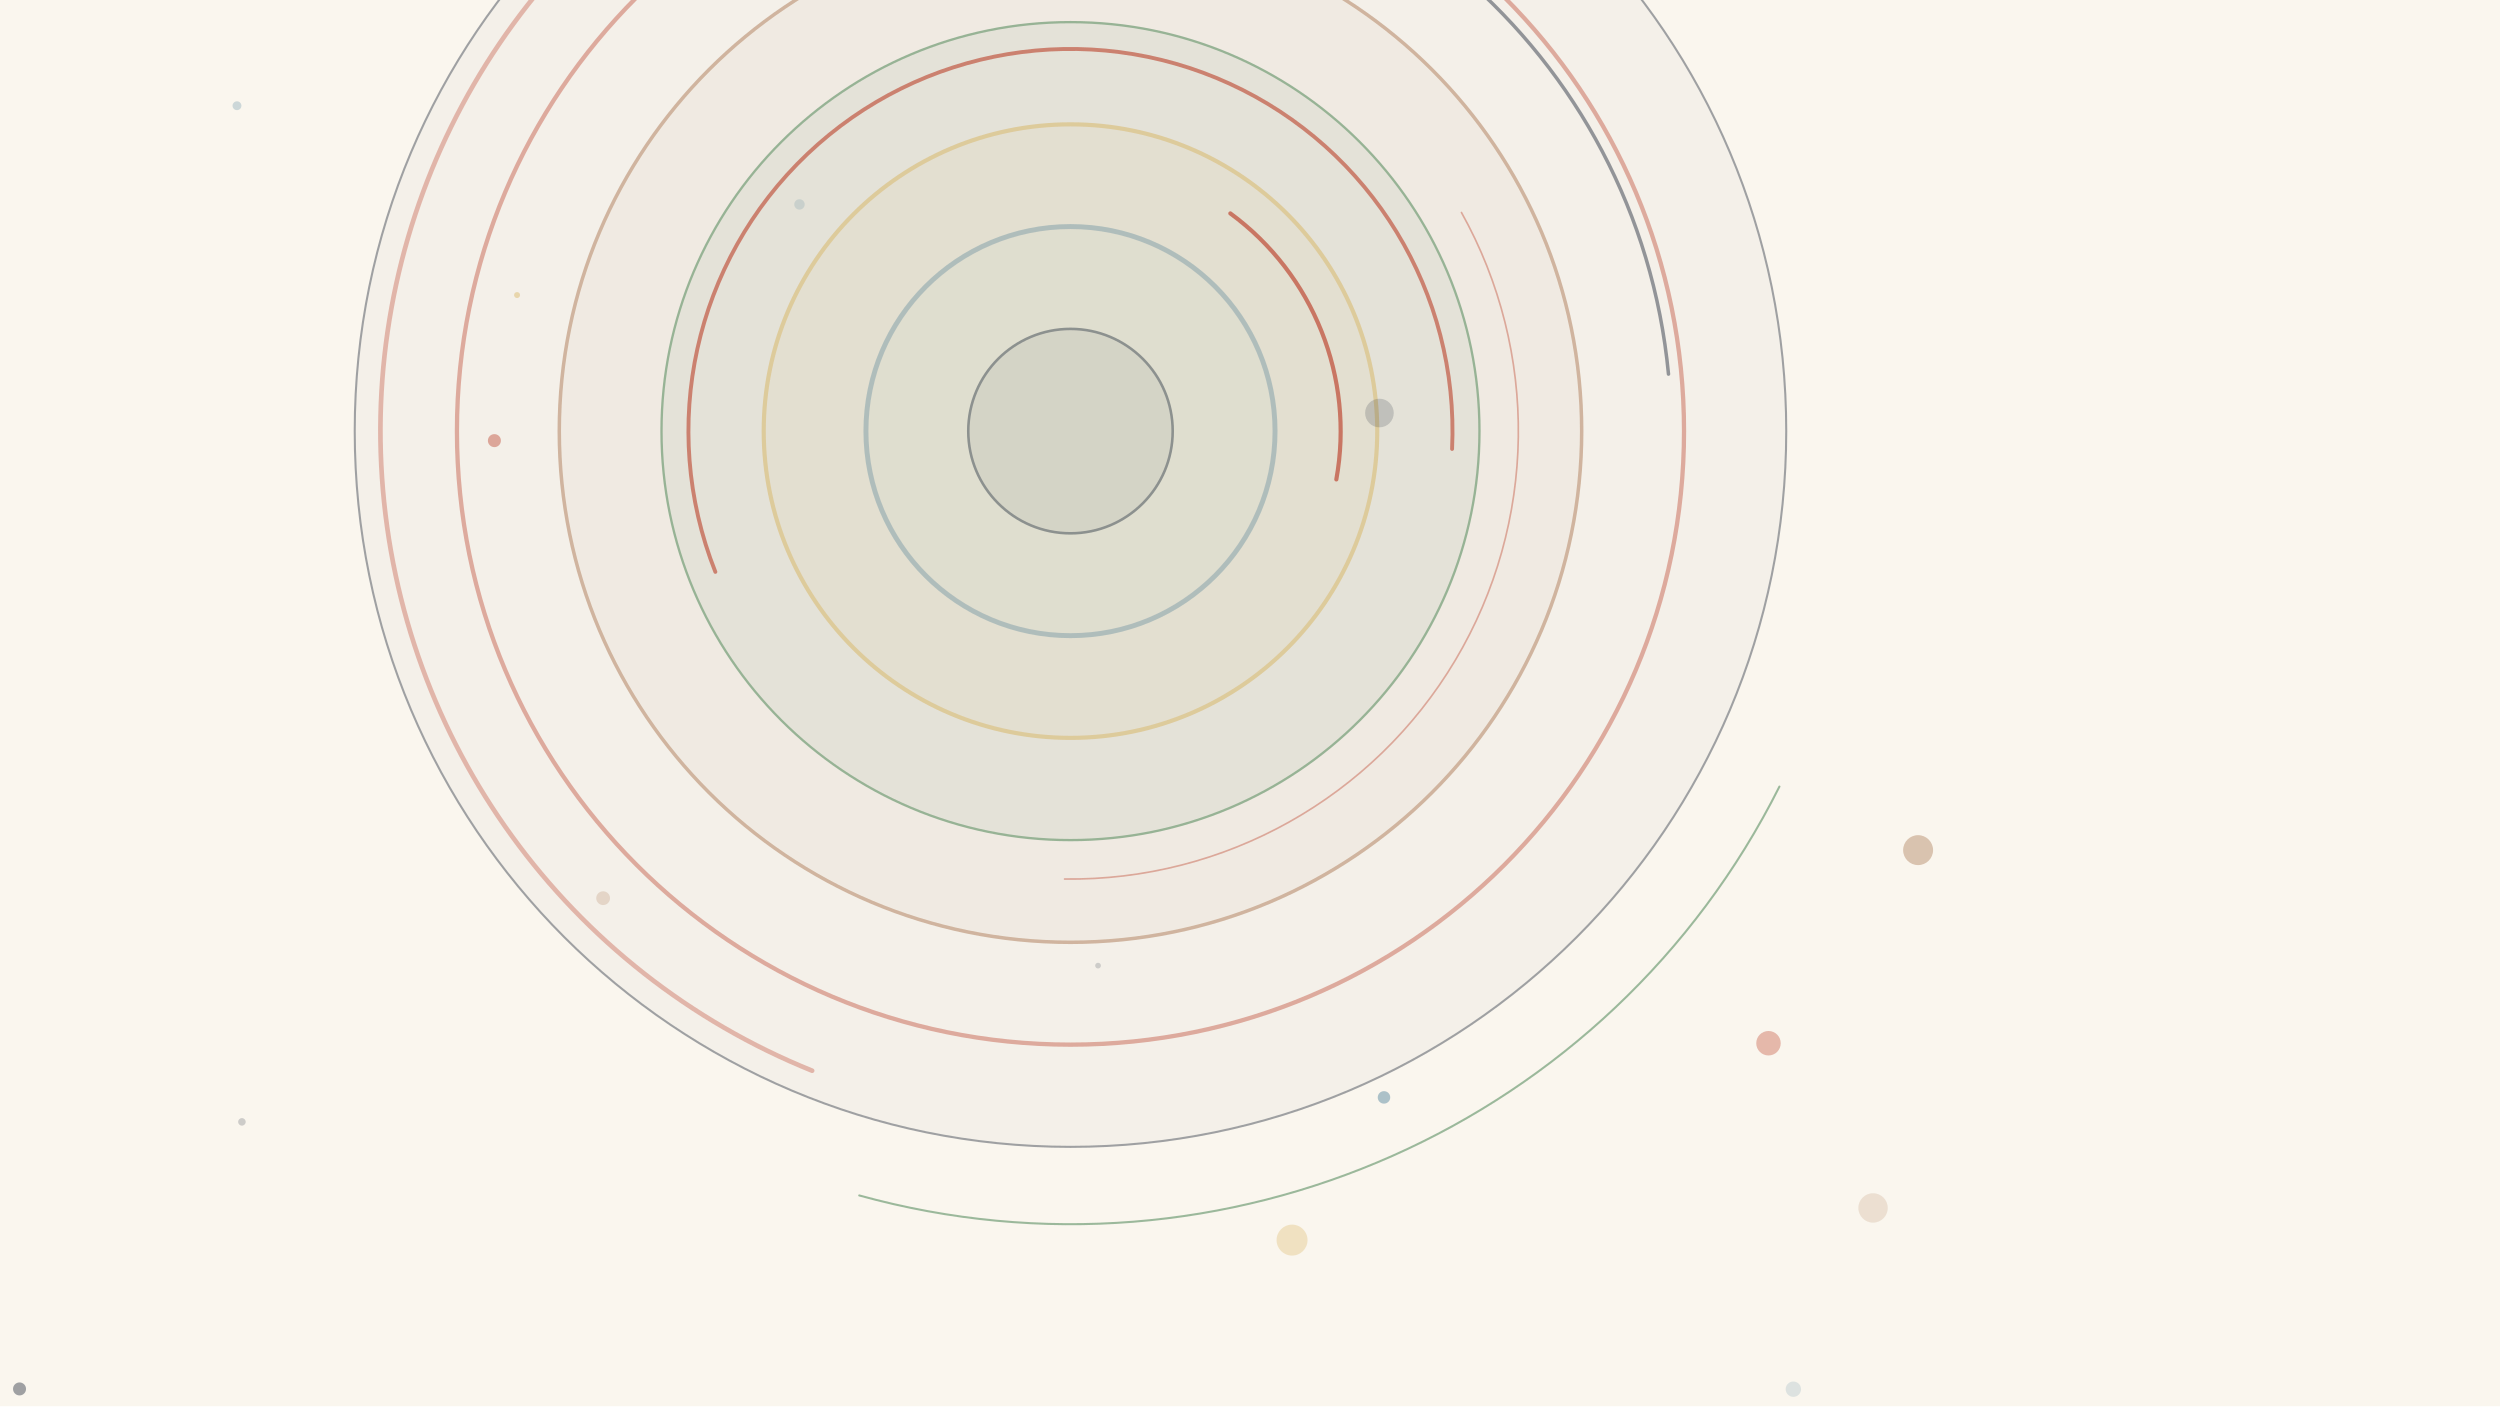
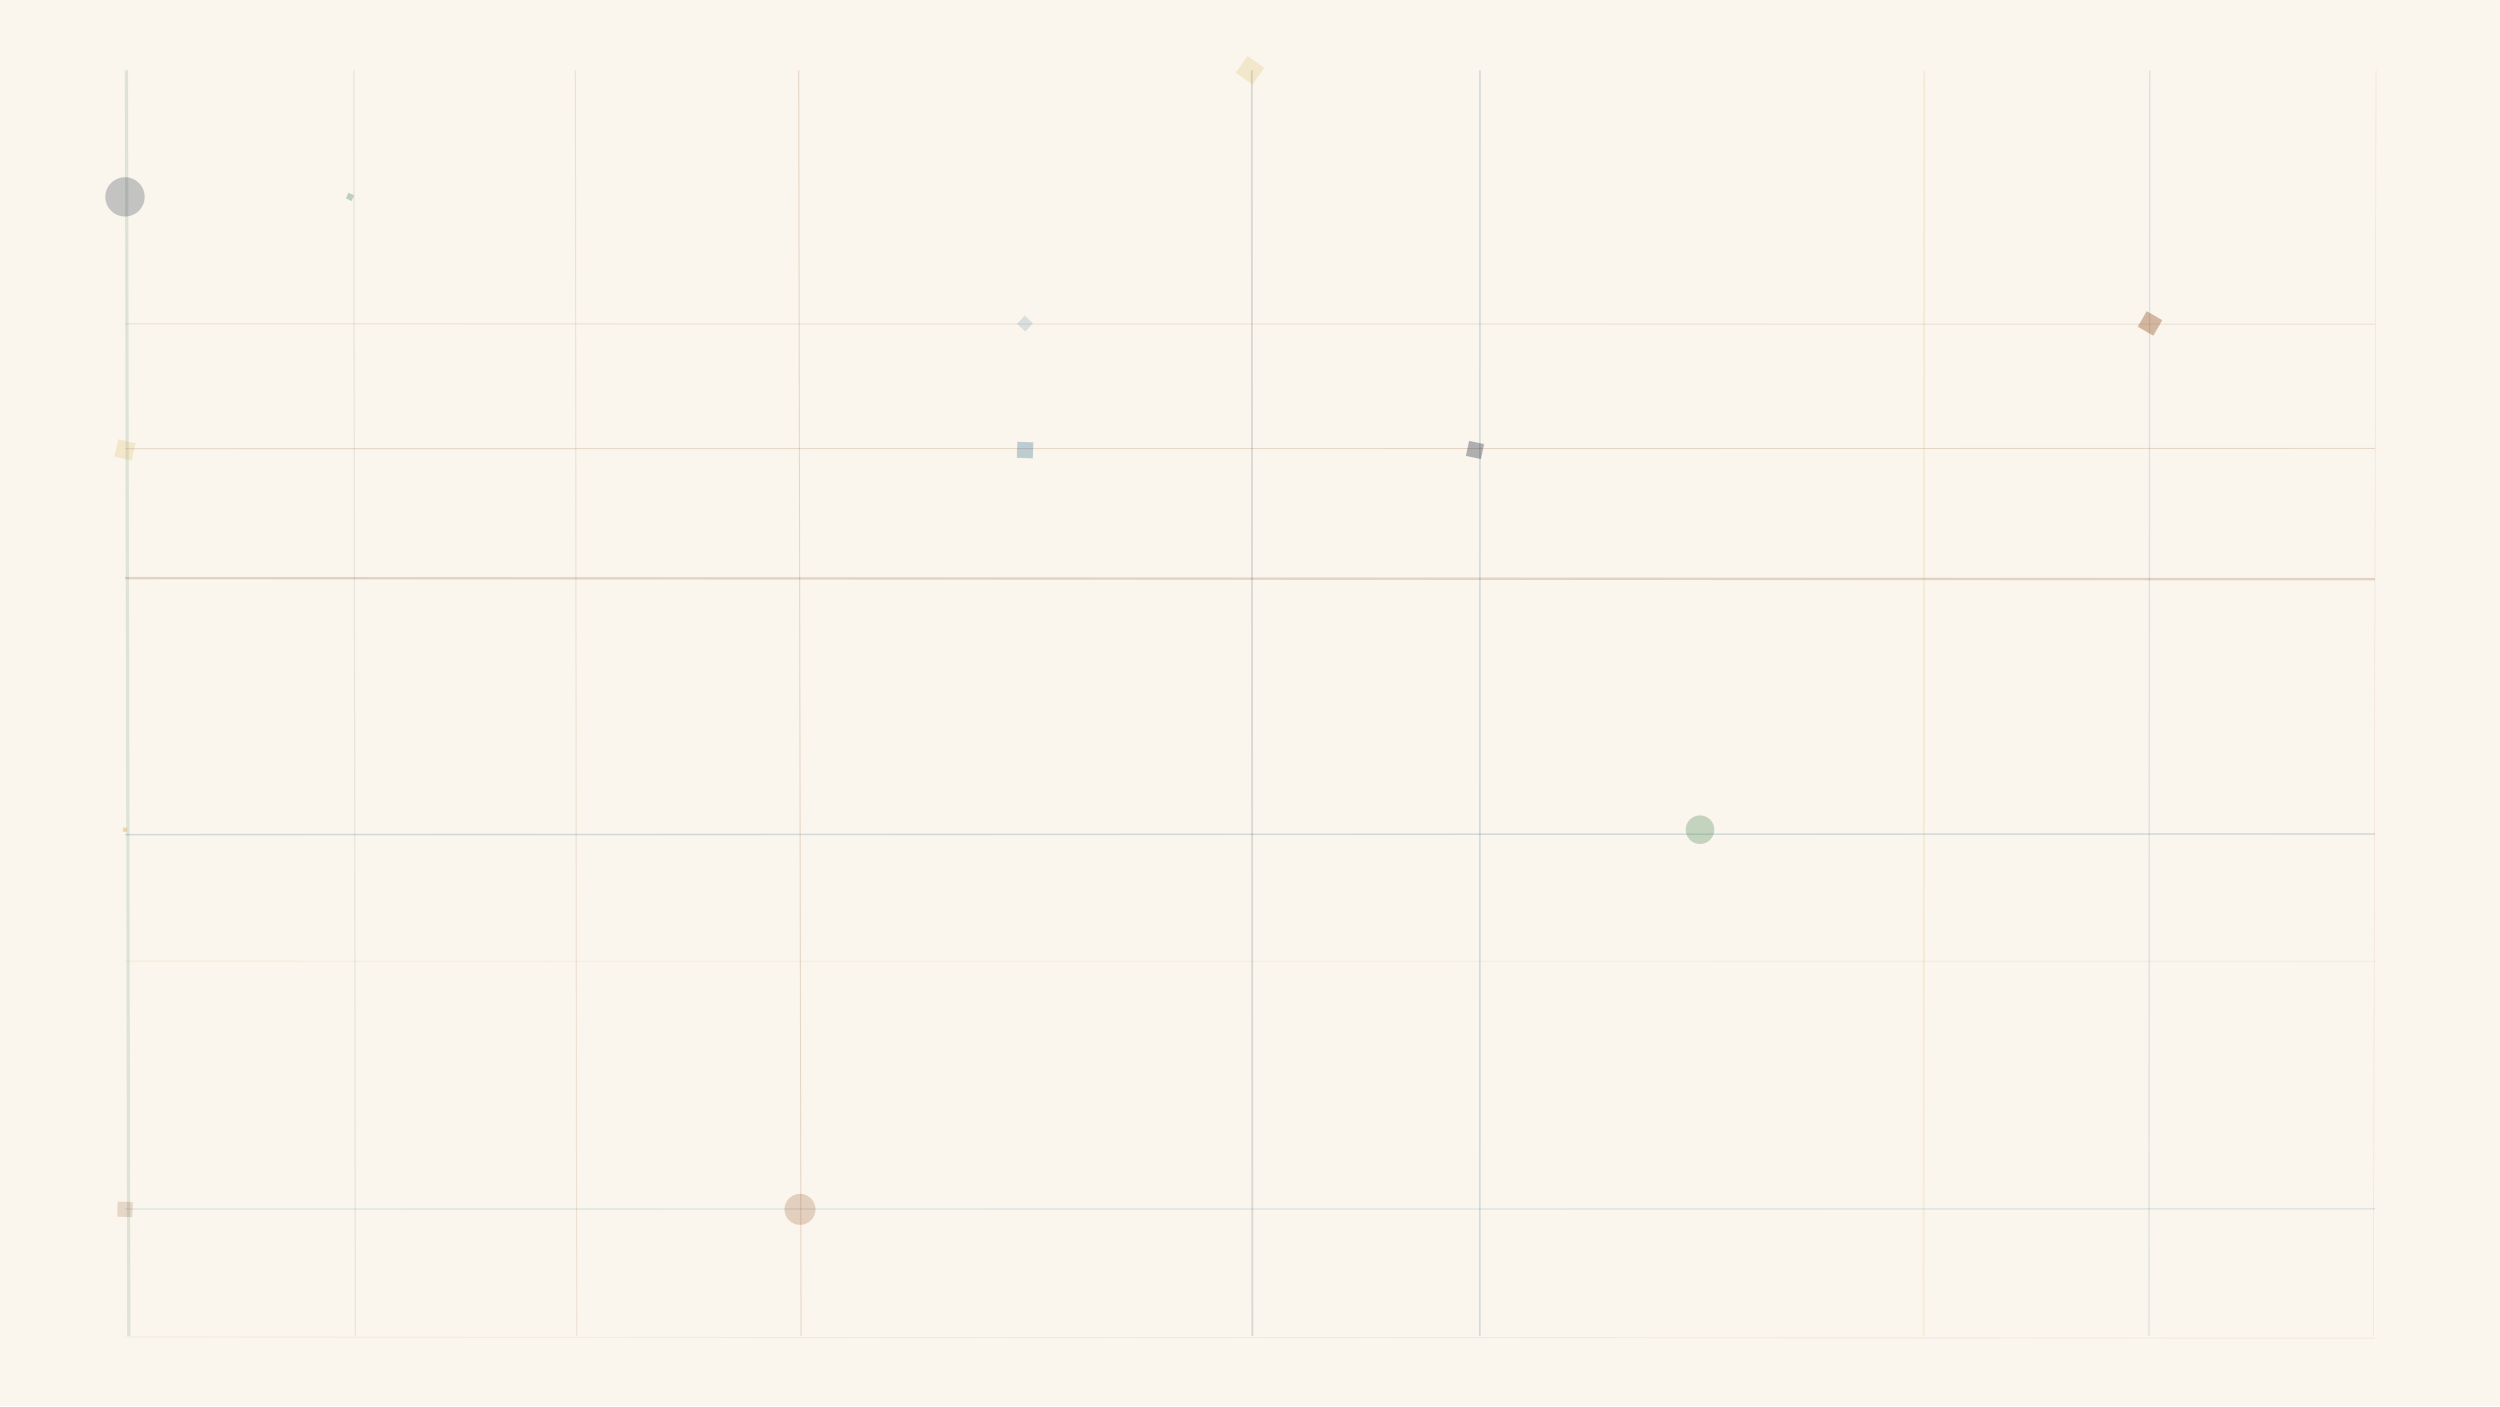
<svg xmlns="http://www.w3.org/2000/svg" viewBox="0 0 1920 1080" width="1920" height="1080">
  <rect width="1920" height="1080" fill="#FAF6EE" />
-   <circle cx="822.131" cy="331.094" r="549.7" fill="#0A1628" fill-opacity="0.07" stroke="#0A1628" stroke-width="1.6" opacity="0.38" />
-   <circle cx="822.131" cy="331.094" r="471.2" fill="none" fill-opacity="0.00" stroke="#B7311A" stroke-width="3.3" opacity="0.37" />
-   <circle cx="822.131" cy="331.094" r="392.6" fill="#8B4513" fill-opacity="0.09" stroke="#8B4513" stroke-width="2.7" opacity="0.35" />
-   <circle cx="822.131" cy="331.094" r="314.1" fill="#2B7038" fill-opacity="0.13" stroke="#2B7038" stroke-width="1.8" opacity="0.45" />
-   <circle cx="822.131" cy="331.094" r="235.6" fill="#D4A843" fill-opacity="0.14" stroke="#D4A843" stroke-width="3.2" opacity="0.41" />
-   <circle cx="822.131" cy="331.094" r="157.1" fill="#1B5E80" fill-opacity="0.07" stroke="#1B5E80" stroke-width="3.8" opacity="0.26" />
-   <circle cx="822.131" cy="331.094" r="78.5" fill="#0A1628" fill-opacity="0.13" stroke="#0A1628" stroke-width="2.0" opacity="0.39" />
-   <path d="M 944.9 163.9 A 207.5 207.5 0 0 1 1026.3 368.2" fill="none" stroke="#B7311A" stroke-width="3.2" opacity="0.60" stroke-linecap="round" />
-   <path d="M 796.9 -129.6 A 461.4 461.4 0 0 1 1281.4 287.3" fill="none" stroke="#0A1628" stroke-width="2.7" opacity="0.42" stroke-linecap="round" />
-   <path d="M 1122.4 163.2 A 344.1 344.1 0 0 1 817.6 675.1" fill="none" stroke="#B7311A" stroke-width="1.3" opacity="0.36" stroke-linecap="round" />
-   <path d="M 549.4 439.2 A 293.4 293.4 0 1 1 1115.2 344.8" fill="none" stroke="#B7311A" stroke-width="3.0" opacity="0.55" stroke-linecap="round" />
-   <path d="M 623.7 822.3 A 529.8 529.8 0 1 1 1121.5 -106.0" fill="none" stroke="#B7311A" stroke-width="3.6" opacity="0.31" stroke-linecap="round" />
-   <path d="M 1366.6 604.1 A 609.0 609.0 0 0 1 659.9 918.1" fill="none" stroke="#2B7038" stroke-width="1.6" opacity="0.46" stroke-linecap="round" />
-   <circle cx="15.0" cy="1066.7" r="5.0" fill="#0A1628" opacity="0.38" />
-   <circle cx="397.1" cy="226.6" r="2.3" fill="#D4A843" opacity="0.37" />
-   <circle cx="614.0" cy="157.0" r="4.0" fill="#1B5E80" opacity="0.14" />
-   <circle cx="1473.1" cy="652.9" r="11.5" fill="#8B4513" opacity="0.29" />
-   <circle cx="463.2" cy="689.8" r="5.3" fill="#8B4513" opacity="0.16" />
-   <circle cx="1059.4" cy="317.2" r="11.0" fill="#0A1628" opacity="0.17" />
-   <circle cx="185.8" cy="861.6" r="2.9" fill="#0A1628" opacity="0.19" />
-   <circle cx="1358.2" cy="801.2" r="9.4" fill="#B7311A" opacity="0.32" />
-   <circle cx="1062.9" cy="842.8" r="4.8" fill="#1B5E80" opacity="0.35" />
-   <circle cx="1438.5" cy="927.7" r="11.3" fill="#8B4513" opacity="0.13" />
-   <circle cx="992.3" cy="952.4" r="11.9" fill="#D4A843" opacity="0.26" />
-   <circle cx="379.7" cy="338.4" r="5.0" fill="#B7311A" opacity="0.39" />
-   <circle cx="1377.3" cy="1066.9" r="5.9" fill="#1B5E80" opacity="0.13" />
-   <circle cx="182.0" cy="81.2" r="3.4" fill="#1B5E80" opacity="0.21" />
-   <circle cx="843.3" cy="741.6" r="2.2" fill="#0A1628" opacity="0.17" />
+   <line x1="97.1" y1="54" x2="98.9" y2="1026" stroke="#2B7038" stroke-width="2.5" opacity="0.14" />
+   <line x1="271.7" y1="54" x2="272.9" y2="1026" stroke="#0A1628" stroke-width="1.0" opacity="0.08" />
+   <line x1="96" y1="248.7" x2="1824" y2="249.0" stroke="#8B4513" stroke-width="0.9" opacity="0.12" />
+   <line x1="441.9" y1="54" x2="442.9" y2="1026" stroke="#8B4513" stroke-width="0.9" opacity="0.12" />
+   <line x1="96" y1="344.6" x2="1824" y2="344.4" stroke="#8B4513" stroke-width="0.8" opacity="0.19" />
+   <line x1="613.4" y1="54" x2="615.2" y2="1026" stroke="#8B4513" stroke-width="0.8" opacity="0.19" />
+   <line x1="96" y1="444.0" x2="1824" y2="444.8" stroke="#8B4513" stroke-width="1.8" opacity="0.21" />
+   <line x1="961.4" y1="54" x2="961.8" y2="1026" stroke="#0A1628" stroke-width="1.4" opacity="0.14" />
+   <line x1="96" y1="641.0" x2="1824" y2="640.5" stroke="#1B5E80" stroke-width="1.2" opacity="0.19" />
+   <line x1="1136.6" y1="54" x2="1136.5" y2="1026" stroke="#1B5E80" stroke-width="1.2" opacity="0.19" />
+   <line x1="96" y1="738.2" x2="1824" y2="738.4" stroke="#D4A843" stroke-width="1.0" opacity="0.11" />
+   <line x1="1477.8" y1="54" x2="1477.4" y2="1026" stroke="#D4A843" stroke-width="1.7" opacity="0.13" />
+   <line x1="96" y1="928.6" x2="1824" y2="928.4" stroke="#1B5E80" stroke-width="1.1" opacity="0.13" />
+   <line x1="1651.0" y1="54" x2="1650.4" y2="1026" stroke="#1B5E80" stroke-width="1.1" opacity="0.13" />
+   <line x1="96" y1="1026.8" x2="1824" y2="1027.7" stroke="#B7311A" stroke-width="0.5" opacity="0.12" />
+   <line x1="1824.8" y1="54" x2="1822.8" y2="1026" stroke="#B7311A" stroke-width="0.5" opacity="0.12" />
+   <circle cx="96.0" cy="151.2" r="15.1" fill="#0A1628" opacity="0.23" />
+   <rect x="89.2" y="338.8" width="13.6" height="13.6" fill="#D4A843" opacity="0.21" transform="rotate(13 96.0 345.6)" />
+   <rect x="94.4" y="635.6" width="3.2" height="3.2" fill="#D4A843" opacity="0.40" transform="rotate(3 96.0 637.2)" />
+   <rect x="90.2" y="923.0" width="11.6" height="11.6" fill="#8B4513" opacity="0.18" transform="rotate(2 96.0 928.8)" />
+   <rect x="266.4" y="148.8" width="4.8" height="4.8" fill="#2B7038" opacity="0.29" transform="rotate(25 268.8 151.2)" />
+   <circle cx="614.4" cy="928.8" r="11.9" fill="#8B4513" opacity="0.22" />
+   <rect x="782.9" y="244.1" width="8.7" height="8.7" fill="#1B5E80" opacity="0.15" transform="rotate(43 787.2 248.4)" />
+   <rect x="781.1" y="339.5" width="12.3" height="12.3" fill="#1B5E80" opacity="0.28" transform="rotate(2 787.2 345.6)" />
+   <rect x="952.1" y="46.1" width="15.7" height="15.7" fill="#D4A843" opacity="0.21" transform="rotate(35 960.0 54.0)" />
+   <rect x="1126.9" y="339.7" width="11.8" height="11.8" fill="#0A1628" opacity="0.32" transform="rotate(12 1132.8 345.6)" />
+   <circle cx="1305.6" cy="637.2" r="11.0" fill="#2B7038" opacity="0.26" />
+   <rect x="1644.3" y="241.5" width="13.8" height="13.8" fill="#8B4513" opacity="0.36" transform="rotate(30 1651.2 248.4)" />
</svg>
